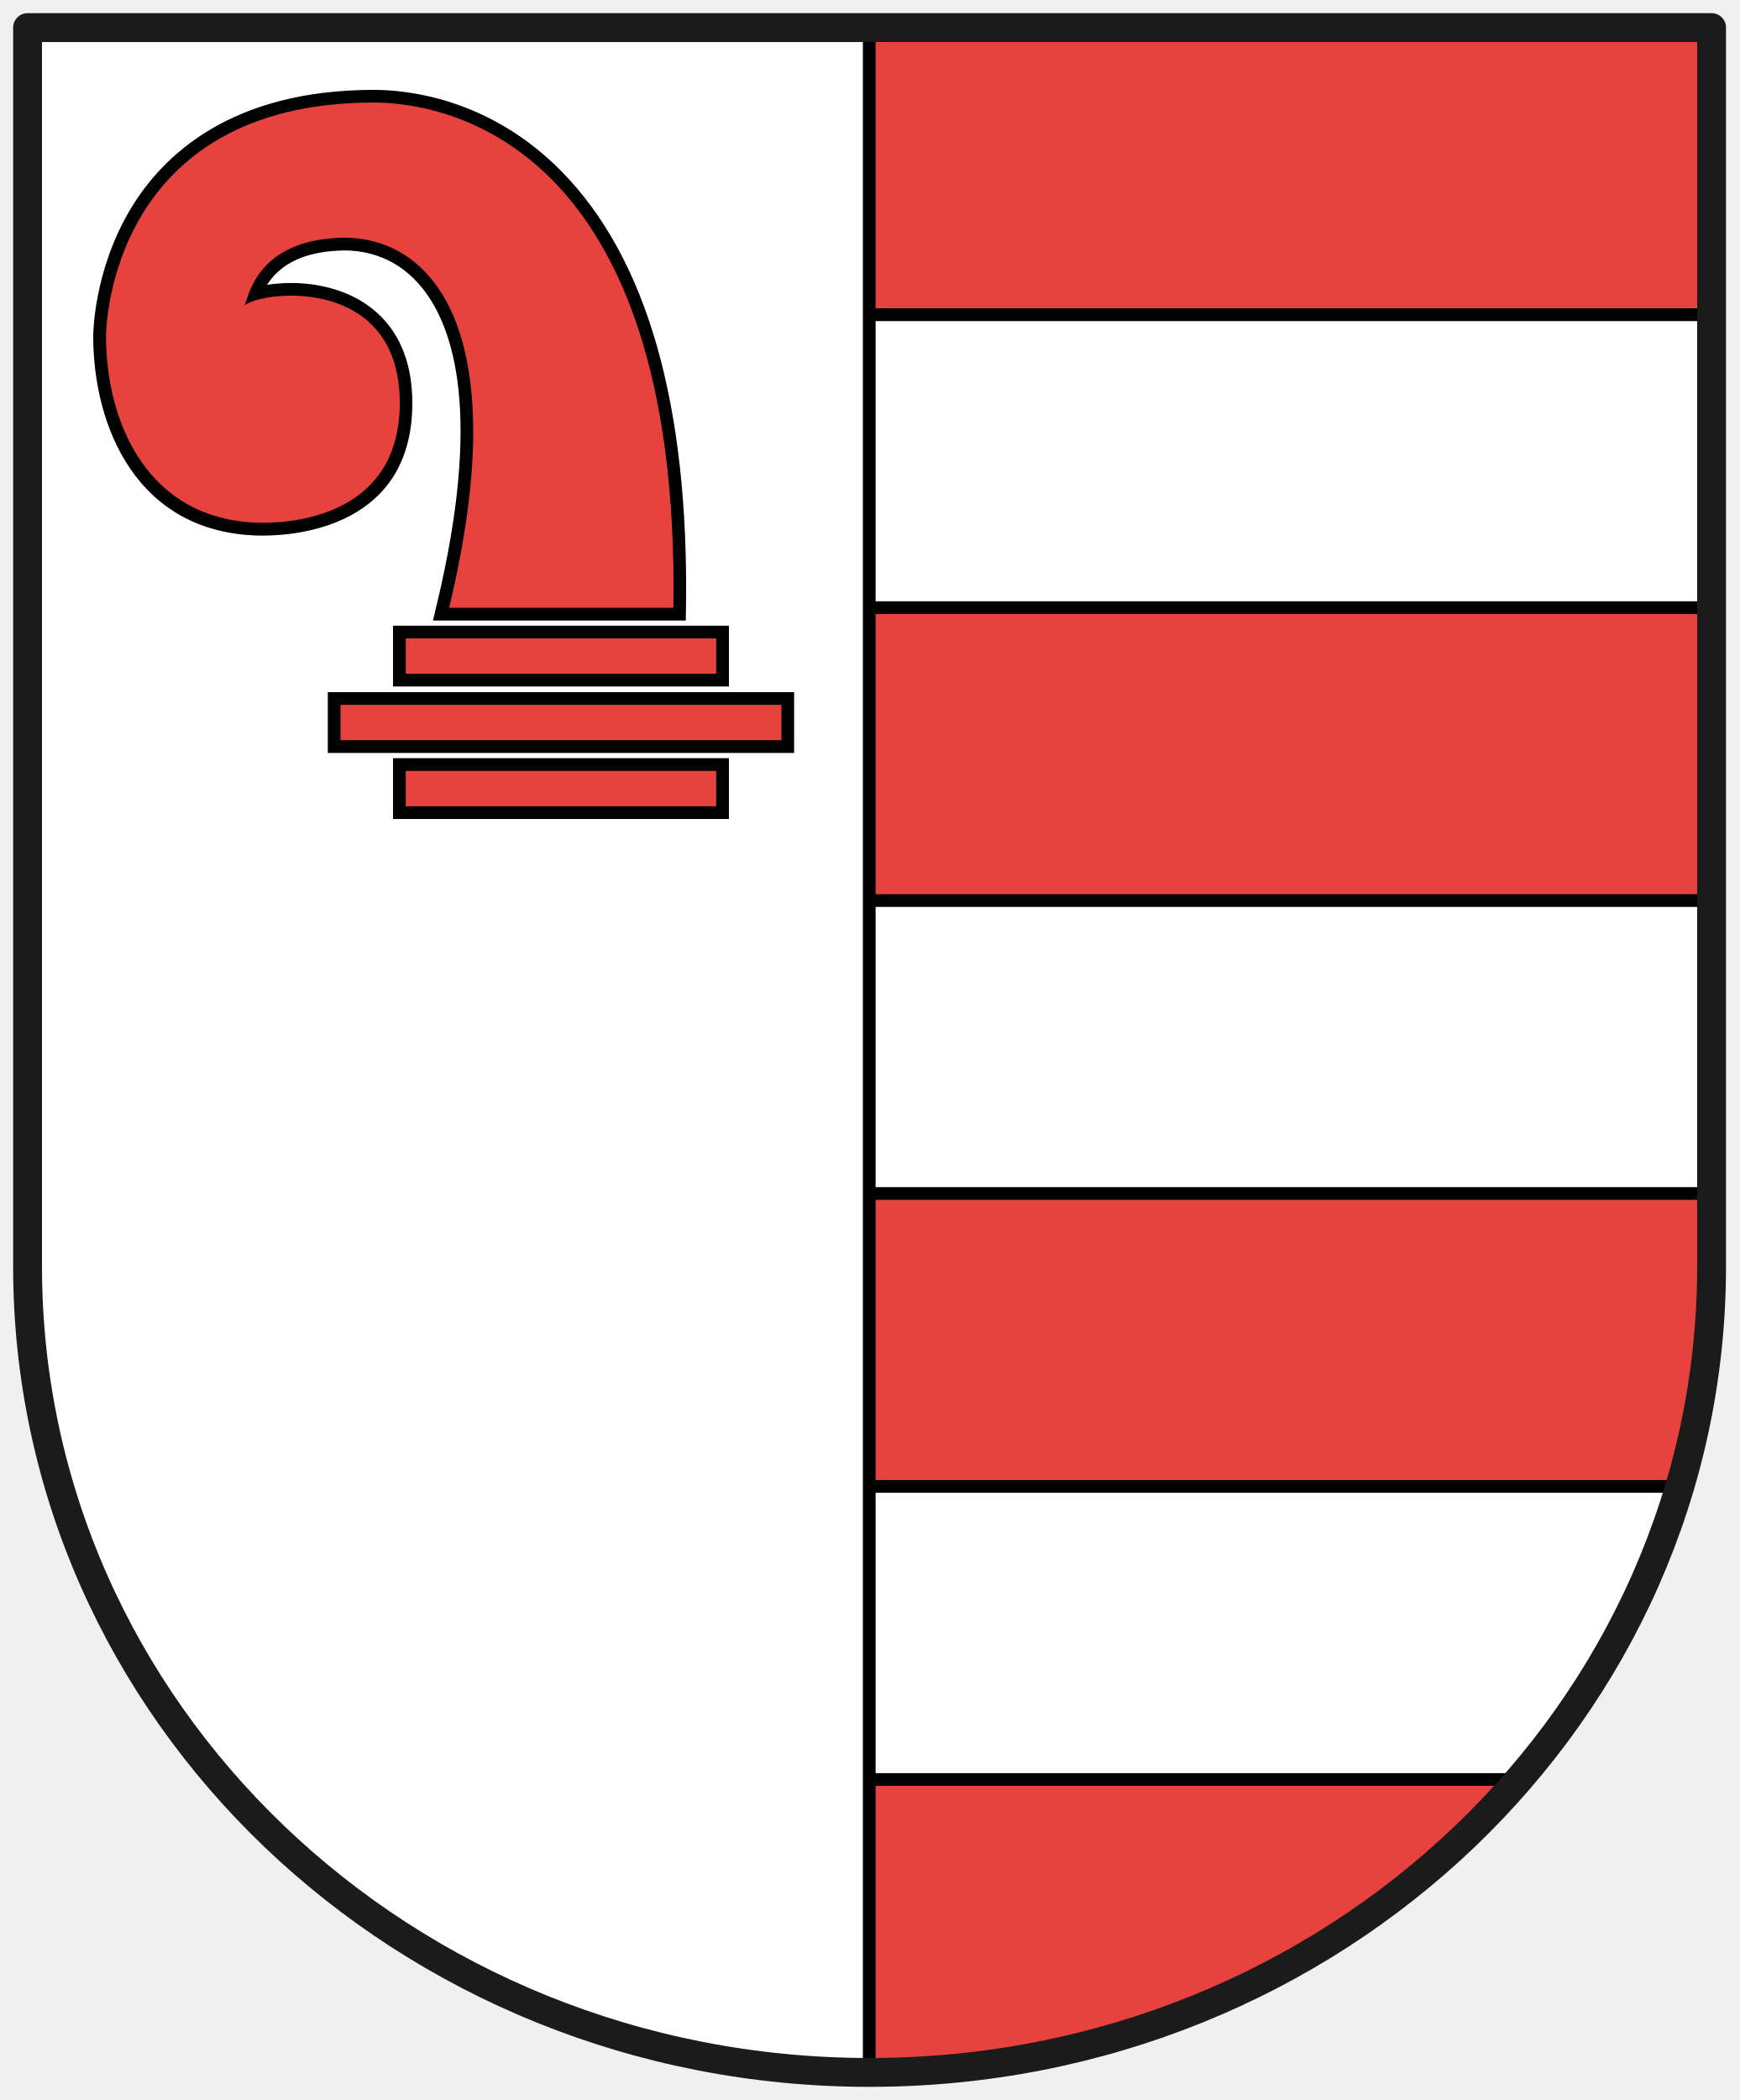
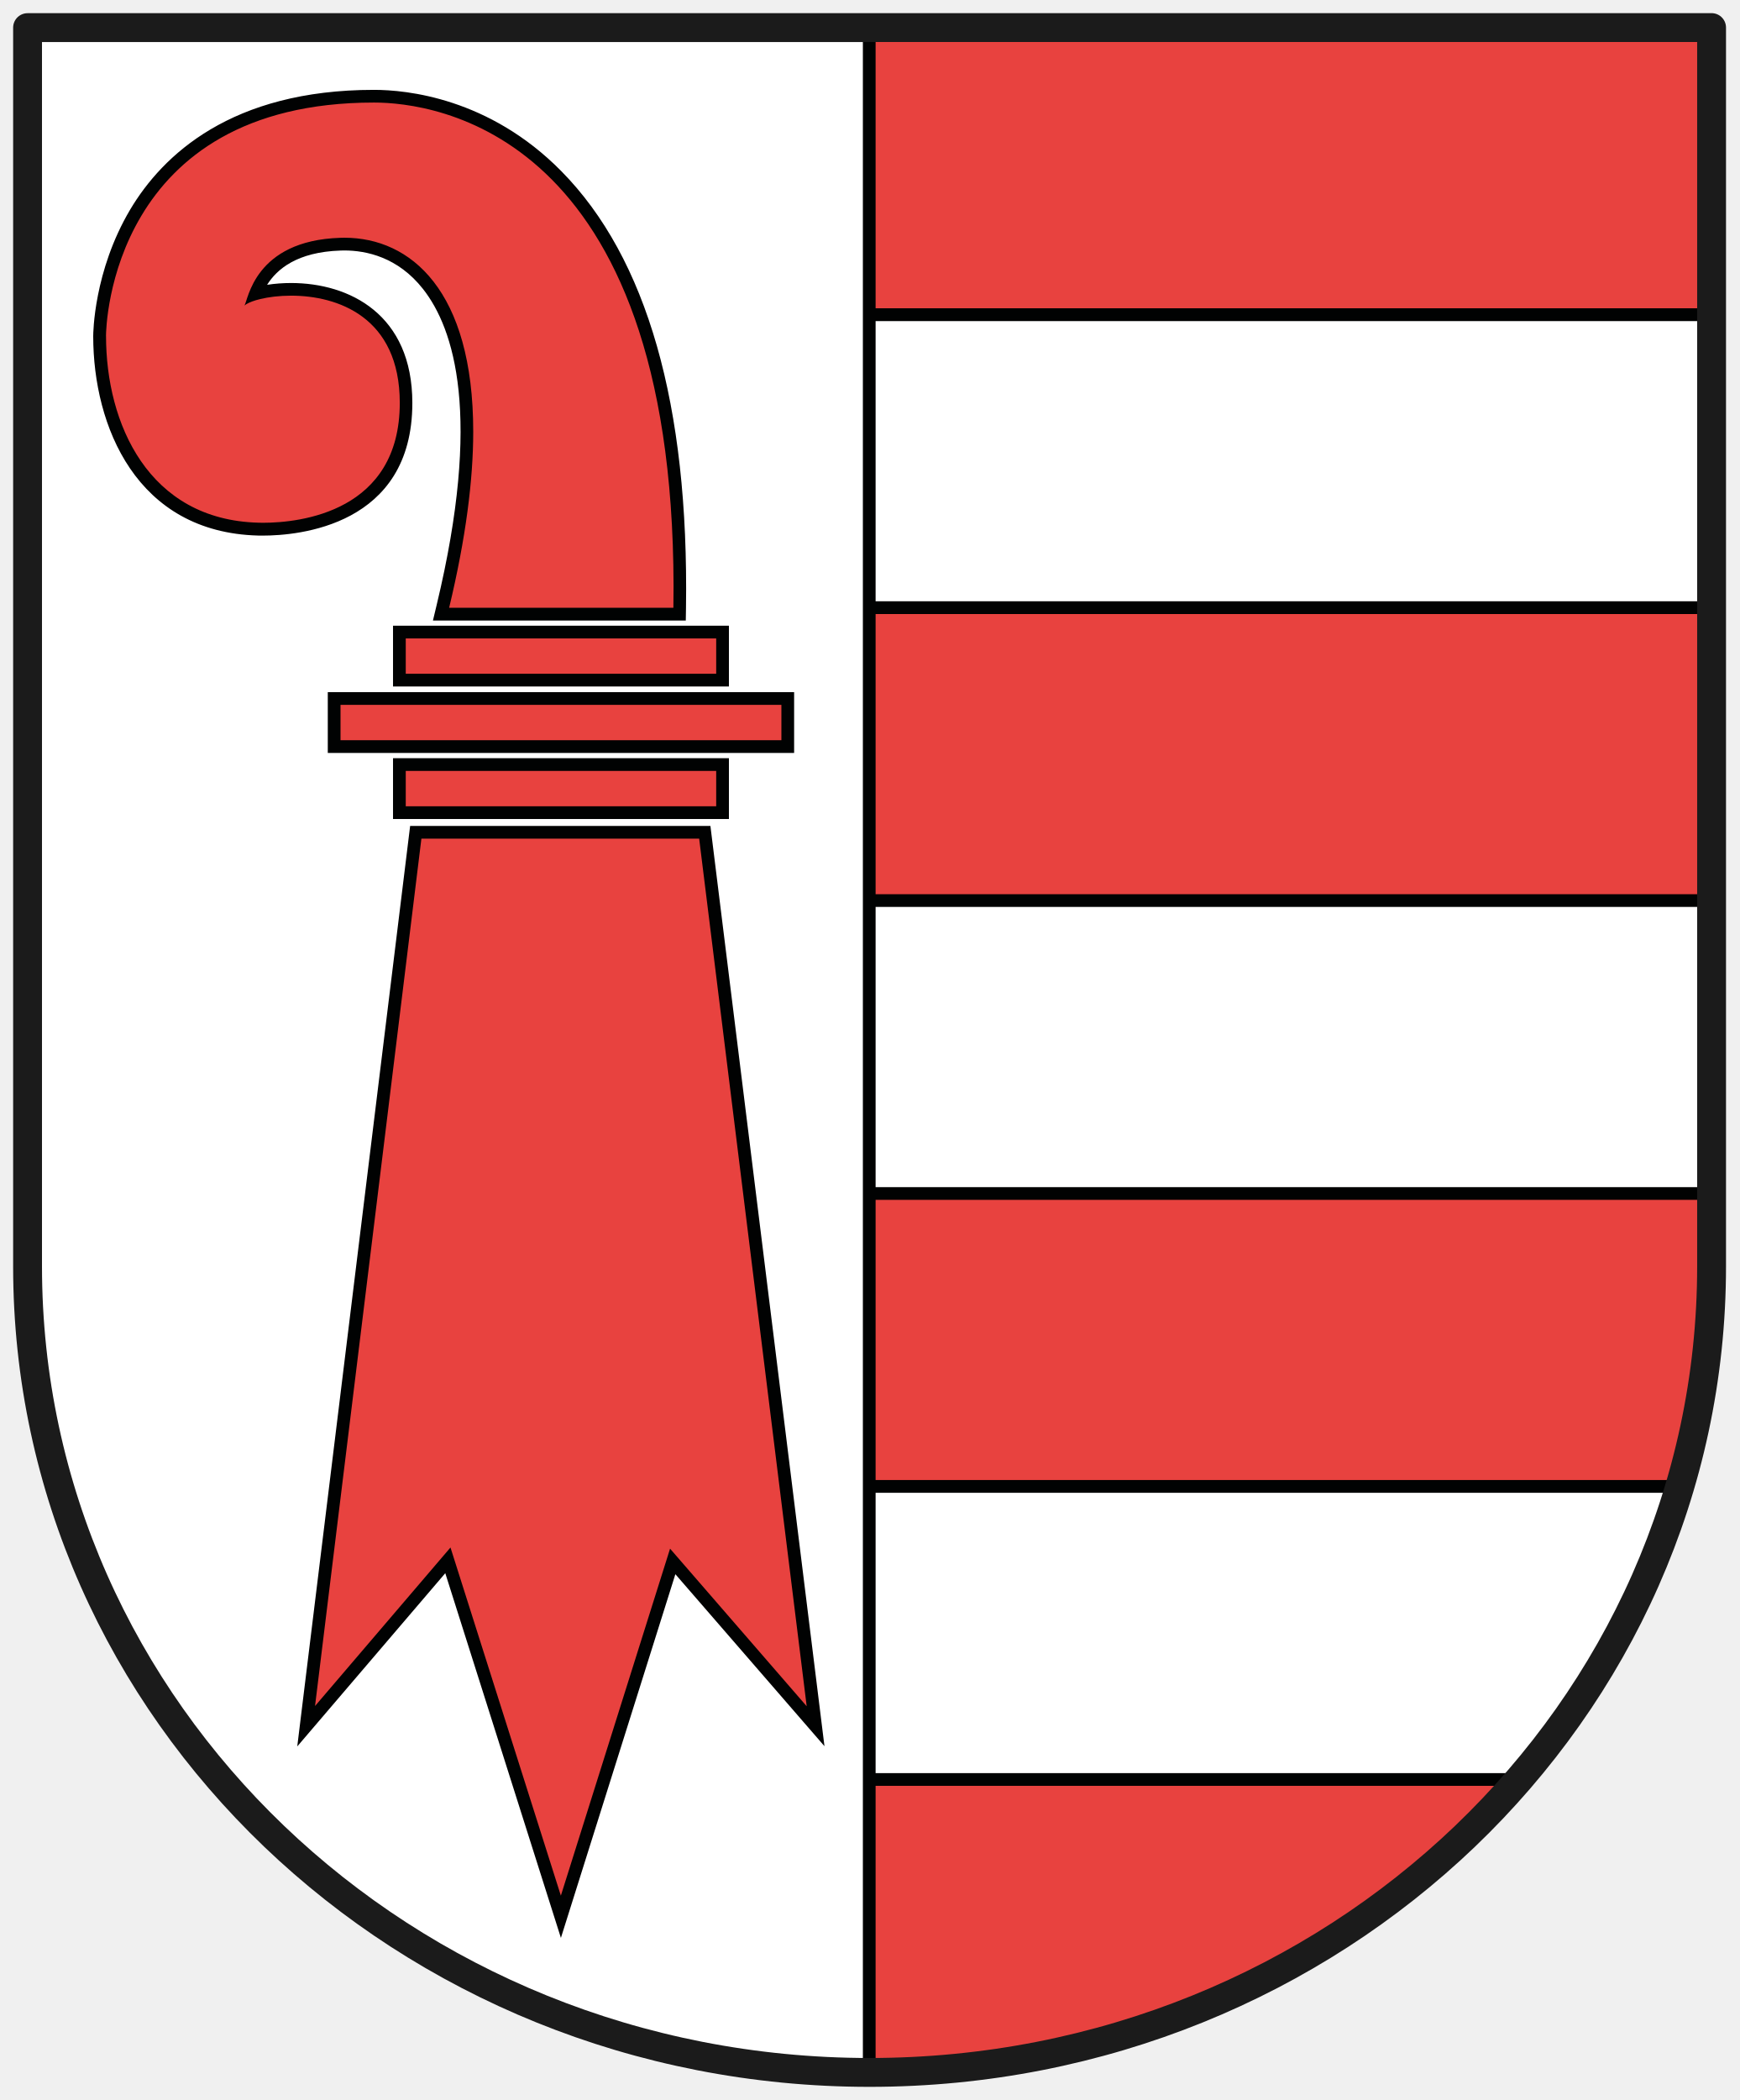
<svg xmlns="http://www.w3.org/2000/svg" xmlns:xlink="http://www.w3.org/1999/xlink" viewBox="-181.011 -218.821 416.476 502.734">
  <path fill="#FFFFFF" d="M27.08-212.22h201.77V84.36c0,106.56-90.27,192.95-201.64,192.95 c-111.35,0-201.62-86.4-201.62-192.95v-296.57H27.08z" />
  <rect x="27.147" y="-212.217" fill="#E8423F" width="201.707" height="68.734" />
  <rect x="27.139" y="-73.362" fill="#E8423F" width="201.707" height="70.137" />
  <path fill="#E8423F" d="M27.14,137.02H221.26c4.93-16.72,7.59-34.42,7.59-52.67V66.9H27.14V137.02z" />
  <path fill="#E8423F" d="M182.75,207.18H27.14v70.13h.65C90.15,277.12,145.86,249.88,182.75,207.18" />
  <g>
    <g>
      <g>
        <g>
          <defs>
            <rect id="SVGID_1_" x="-175.931" y="-213.741" width="406.316" height="492.574" />
          </defs>
          <clipPath id="SVGID_2_">
            <use xlink:href="#SVGID_1_" overflow="visible" />
          </clipPath>
          <path clip-path="url(#SVGID_2_)" fill="none" stroke="#010202" stroke-width="3.048" d="M27.14-3.23h201.71v-70.13H27.14 V-3.23z M182.75,207.18H27.14v70.13h.65C90.15,277.12,145.86,249.88,182.75,207.18z M27.14,207.18h155.59 c17.55-20.33,30.8-44.11,38.52-70.16H27.14V207.18z M27.14,137.02H221.26c4.93-16.72,7.59-34.42,7.59-52.67 V66.9H27.14V137.02z M27.14,66.9h201.71V-3.23H27.14V66.9z M228.85-143.48v-68.73H27.14v68.73H228.85z M27.14-73.35h201.71v-70.14H27.14V-73.35z" />
        </g>
      </g>
    </g>
    <g>
      <g>
        <g>
          <defs>
            <rect id="SVGID_3_" x="-175.931" y="-213.741" width="406.316" height="492.574" />
          </defs>
          <clipPath id="SVGID_4_">
            <use xlink:href="#SVGID_3_" overflow="visible" />
          </clipPath>
          <path clip-path="url(#SVGID_4_)" fill="none" stroke="#010202" stroke-width="3.048" d="M27.08-212.22h201.77V84.36 c0,106.56-90.27,192.95-201.64,192.95c-111.35,0-201.62-86.4-201.62-192.95v-296.57H27.08z" />
        </g>
      </g>
    </g>
  </g>
  <path fill="#E8423F" d="M-157.17-138.33c0,20.86,9.96,45.49,38.04,46.18c5.31,.14,18.62-.5,27.41-9.07 c5.27-5.14,7.94-12.27,7.94-21.14c0-14.92-7.59-21.52-13.95-24.44c-7.71-3.5-16.81-3.13-22.09-1.55 c1.69-4.39,5.86-11.54,20.32-12c5.8-.19,14.09,1.28,20.68,9.39c7.9,9.7,15,31,3.86,77.31l-.44,1.87h57.13 l.02-1.5c.71-48.15-9.17-82.95-29.39-103.47c-16.94-17.18-36.28-19.05-43.82-19.05 C-156.41-195.79-157.17-138.91-157.17-138.33" />
  <path fill="#010202" d="M-91.46-197.31c-34.17,0-50.61,15.61-58.4,28.7c-8.73,14.74-8.83,29.65-8.83,30.27 c0,21.54,10.35,46.98,39.5,47.73h.52l.6,.01c8.41,0,35.8-2.29,35.8-31.75c0-21.17-15.02-28.72-29.06-28.72 c-1.83,0-3.82,.14-5.72,.43c2.35-3.73,7.14-7.86,17.6-8.2c.34-.02,.61-.02,.87-.02 c5.3,0,12.86,1.6,18.85,9.2c7.5,9.52,14.17,30.38,3.29,75.64l-.9,3.76h3.85h53.7h3l.05-3.02 c.71-48.56-9.31-83.73-29.83-104.54C-63.89-195.42-83.73-197.31-91.46-197.31 M-155.63-138.36 c0-2.4,1.28-55.91,64.18-55.91c14.18,0,71.53,6.74,71.73,115.69c0,1.73-.01,3.49-.04,5.26h-53.7 c4.02-16.75,5.77-30.7,5.77-42.19c-.01-33.79-15-46.4-30.86-46.4c-.32,0-.65,0-.97,.02 c-20.69,.66-22.09,15.09-22.96,16.21c.51-.44,1.48-.89,2.78-1.28c.32-.09,.66-.18,1.02-.27 c1.99-.48,4.55-.81,7.38-.81c11.05,0,26.02,5.04,26.02,25.67c0,26.03-23.75,28.7-32.76,28.7 c-.38,0-.73-.02-1.05-.02c-26.43-.66-36.53-23.78-36.53-44.67v-.02L-155.63-138.36L-155.63-138.36z" />
  <rect x="-85.373" y="-67.506" fill="#E8423F" width="77.387" height="11.504" />
  <rect x="-85.373" y="-67.506" fill="none" stroke="#010202" stroke-width="3.048" stroke-miterlimit="10" width="77.387" height="11.504" />
  <rect x="-85.373" y="-35.788" fill="#E8423F" width="77.387" height="11.512" />
  <rect x="-85.373" y="-35.788" fill="none" stroke="#010202" stroke-width="3.048" stroke-miterlimit="10" width="77.387" height="11.512" />
  <rect x="-100.994" y="-51.604" fill="#E8423F" width="108.621" height="11.512" />
  <rect x="-100.994" y="-51.604" fill="none" stroke="#010202" stroke-width="3.048" stroke-miterlimit="10" width="108.621" height="11.512" />
-   <polygon fill="#E8423F" points="-73.76,154.72-107.7,194.43-81.45,-19.57-12.24,-19.57 14.29,194.43-19.92,154.98-46.7,240.05" />
-   <polygon fill="none" stroke="#010202" stroke-width="3.048" stroke-miterlimit="10" points="-73.76,154.72-107.7,194.43-81.45,-19.57-12.24,-19.57 14.29,194.43-19.92,154.98-46.7,240.05" />
+   <path d="M-73.76,154.72 L-107.7,194.43 L-81.45,-19.57 L-12.24,-19.57 L14.29,194.43 L-19.92,154.98 L-46.7,240.05 Z" fill="#E8423F" />
+   <path d="M-73.76,154.72 L-107.7,194.43 L-81.45,-19.57 L-12.24,-19.57 L14.29,194.43 L-19.92,154.98 L-46.7,240.05 Z" fill="none" stroke="#010202" stroke-width="3.048" stroke-miterlimit="10" />
  <path data-outline="1" d="M27.08-212.22h201.77V84.36c0,106.56-90.27,192.95-201.64,192.95 c-111.35,0-201.62-86.4-201.62-192.95v-296.57H27.08z" fill="none" stroke="#1b1b1b" stroke-width="6.91" stroke-linejoin="round" />
</svg>
